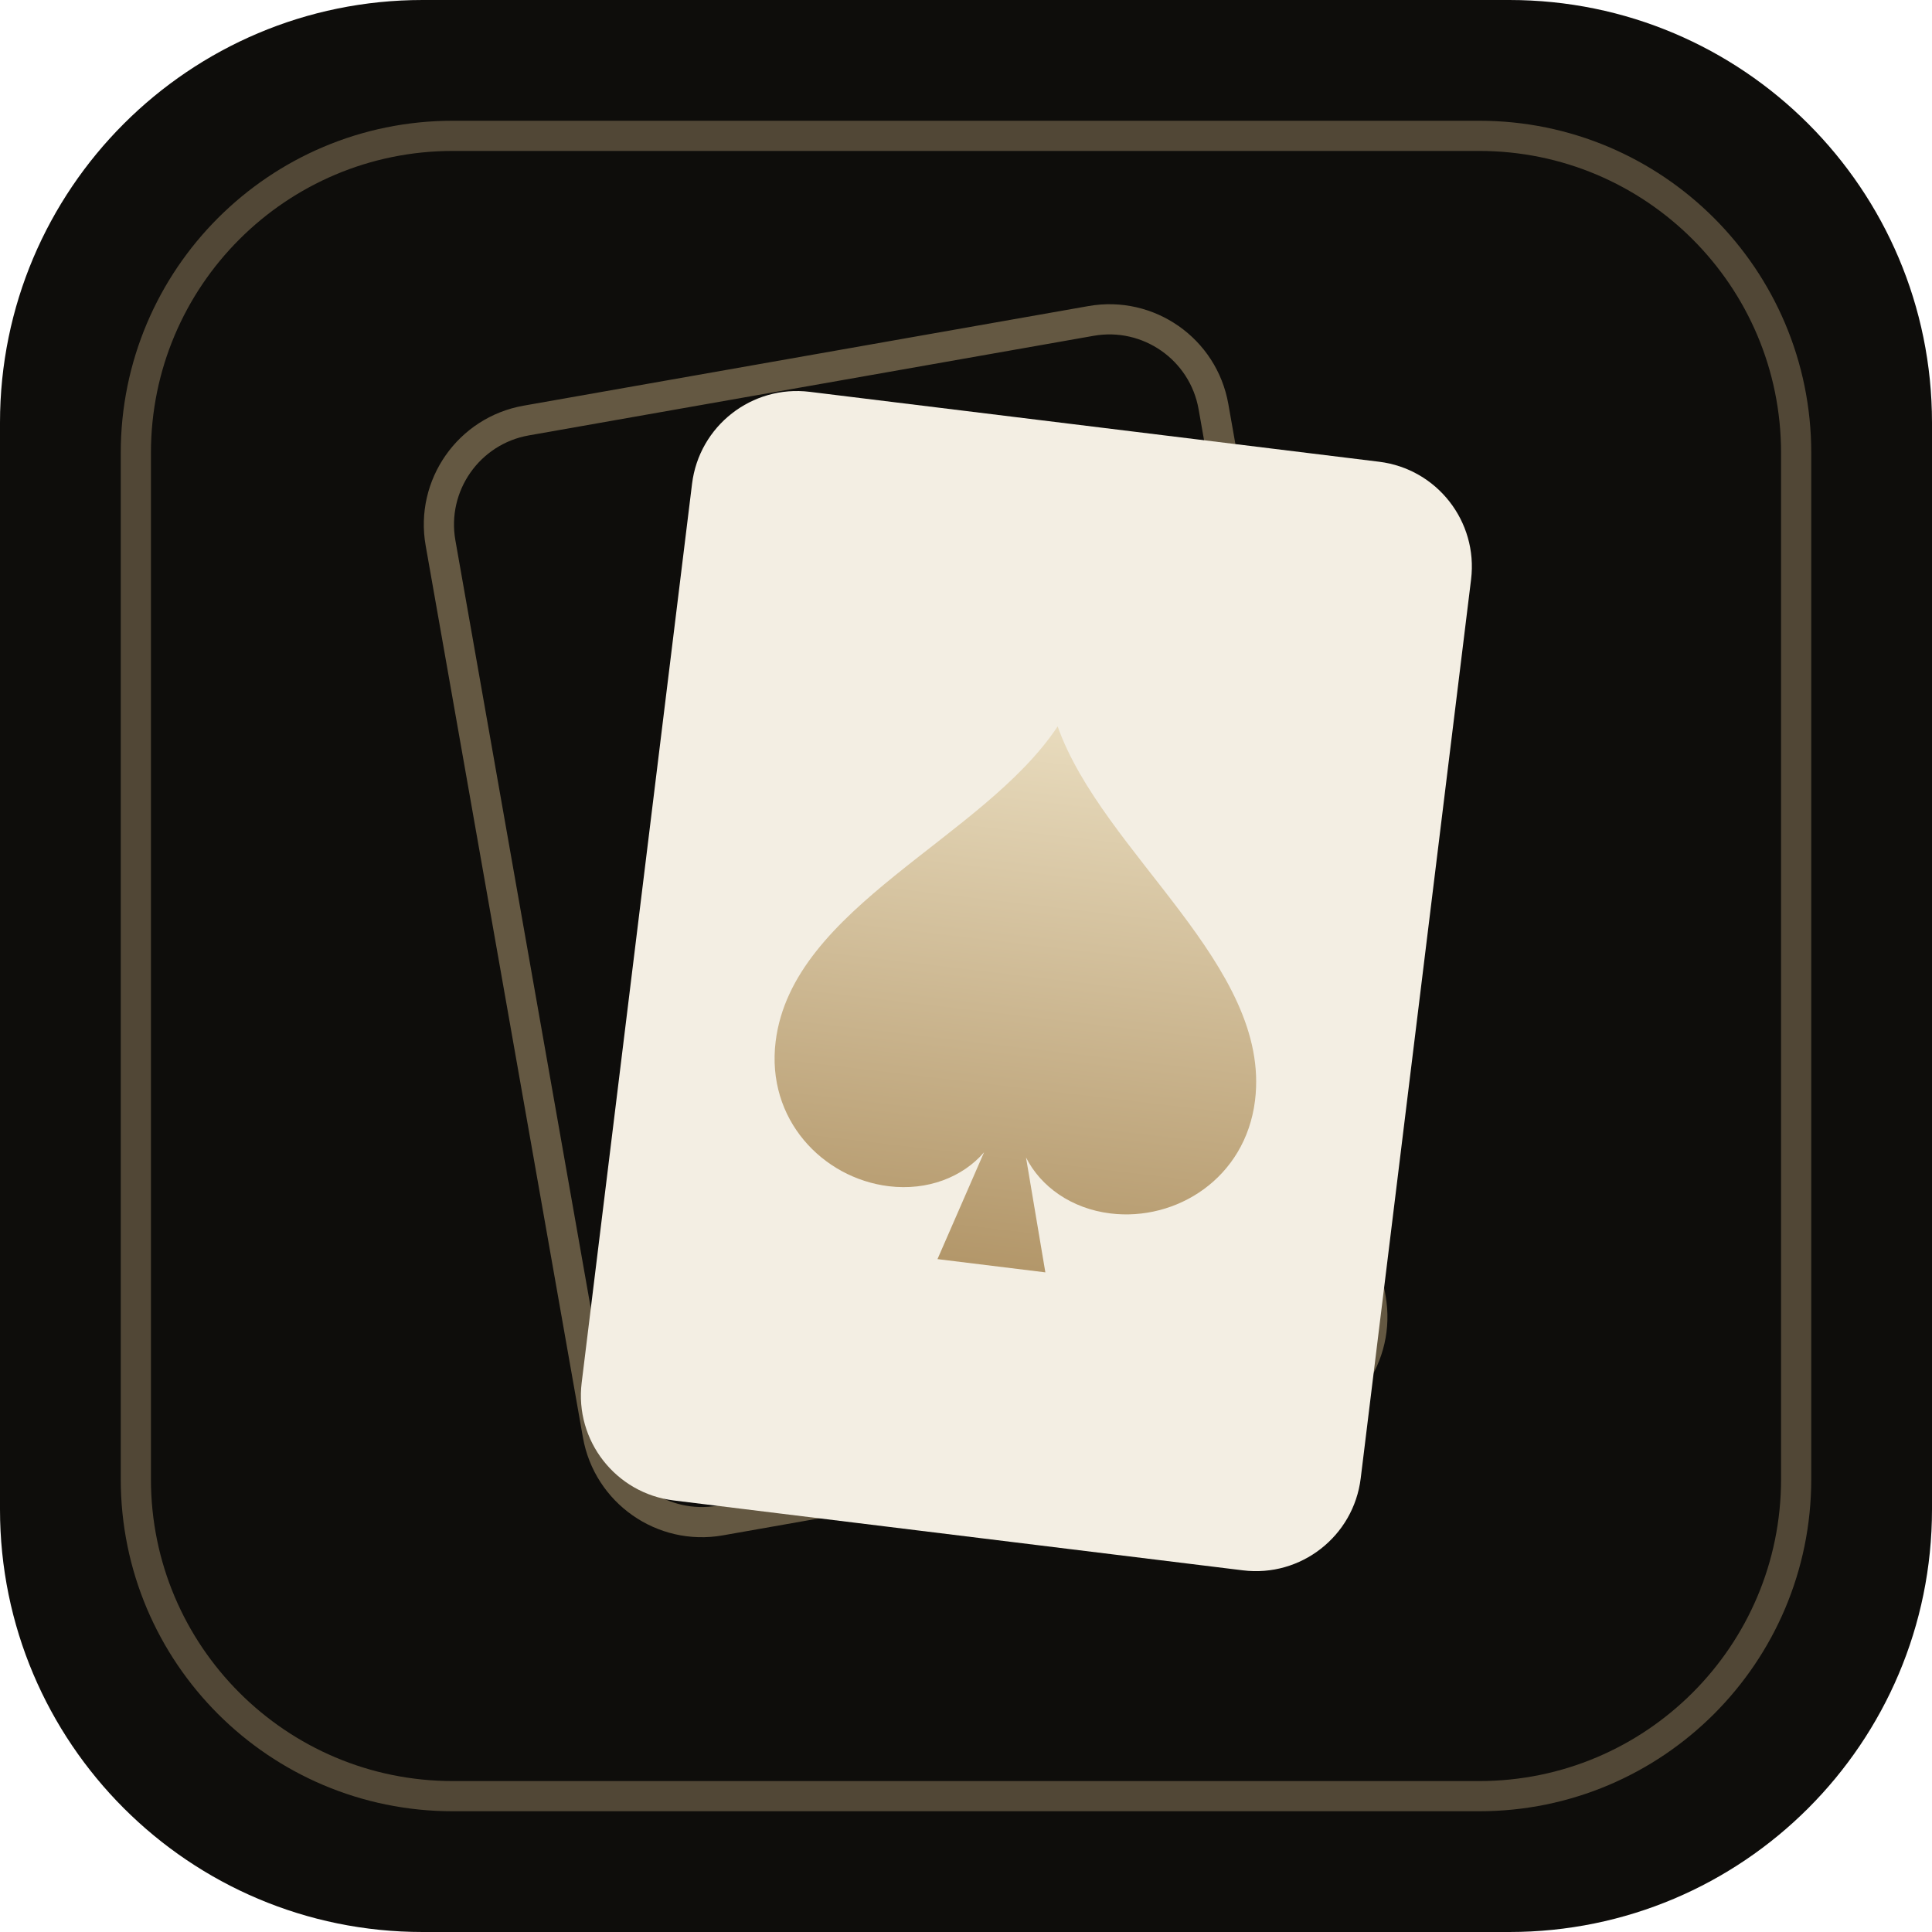
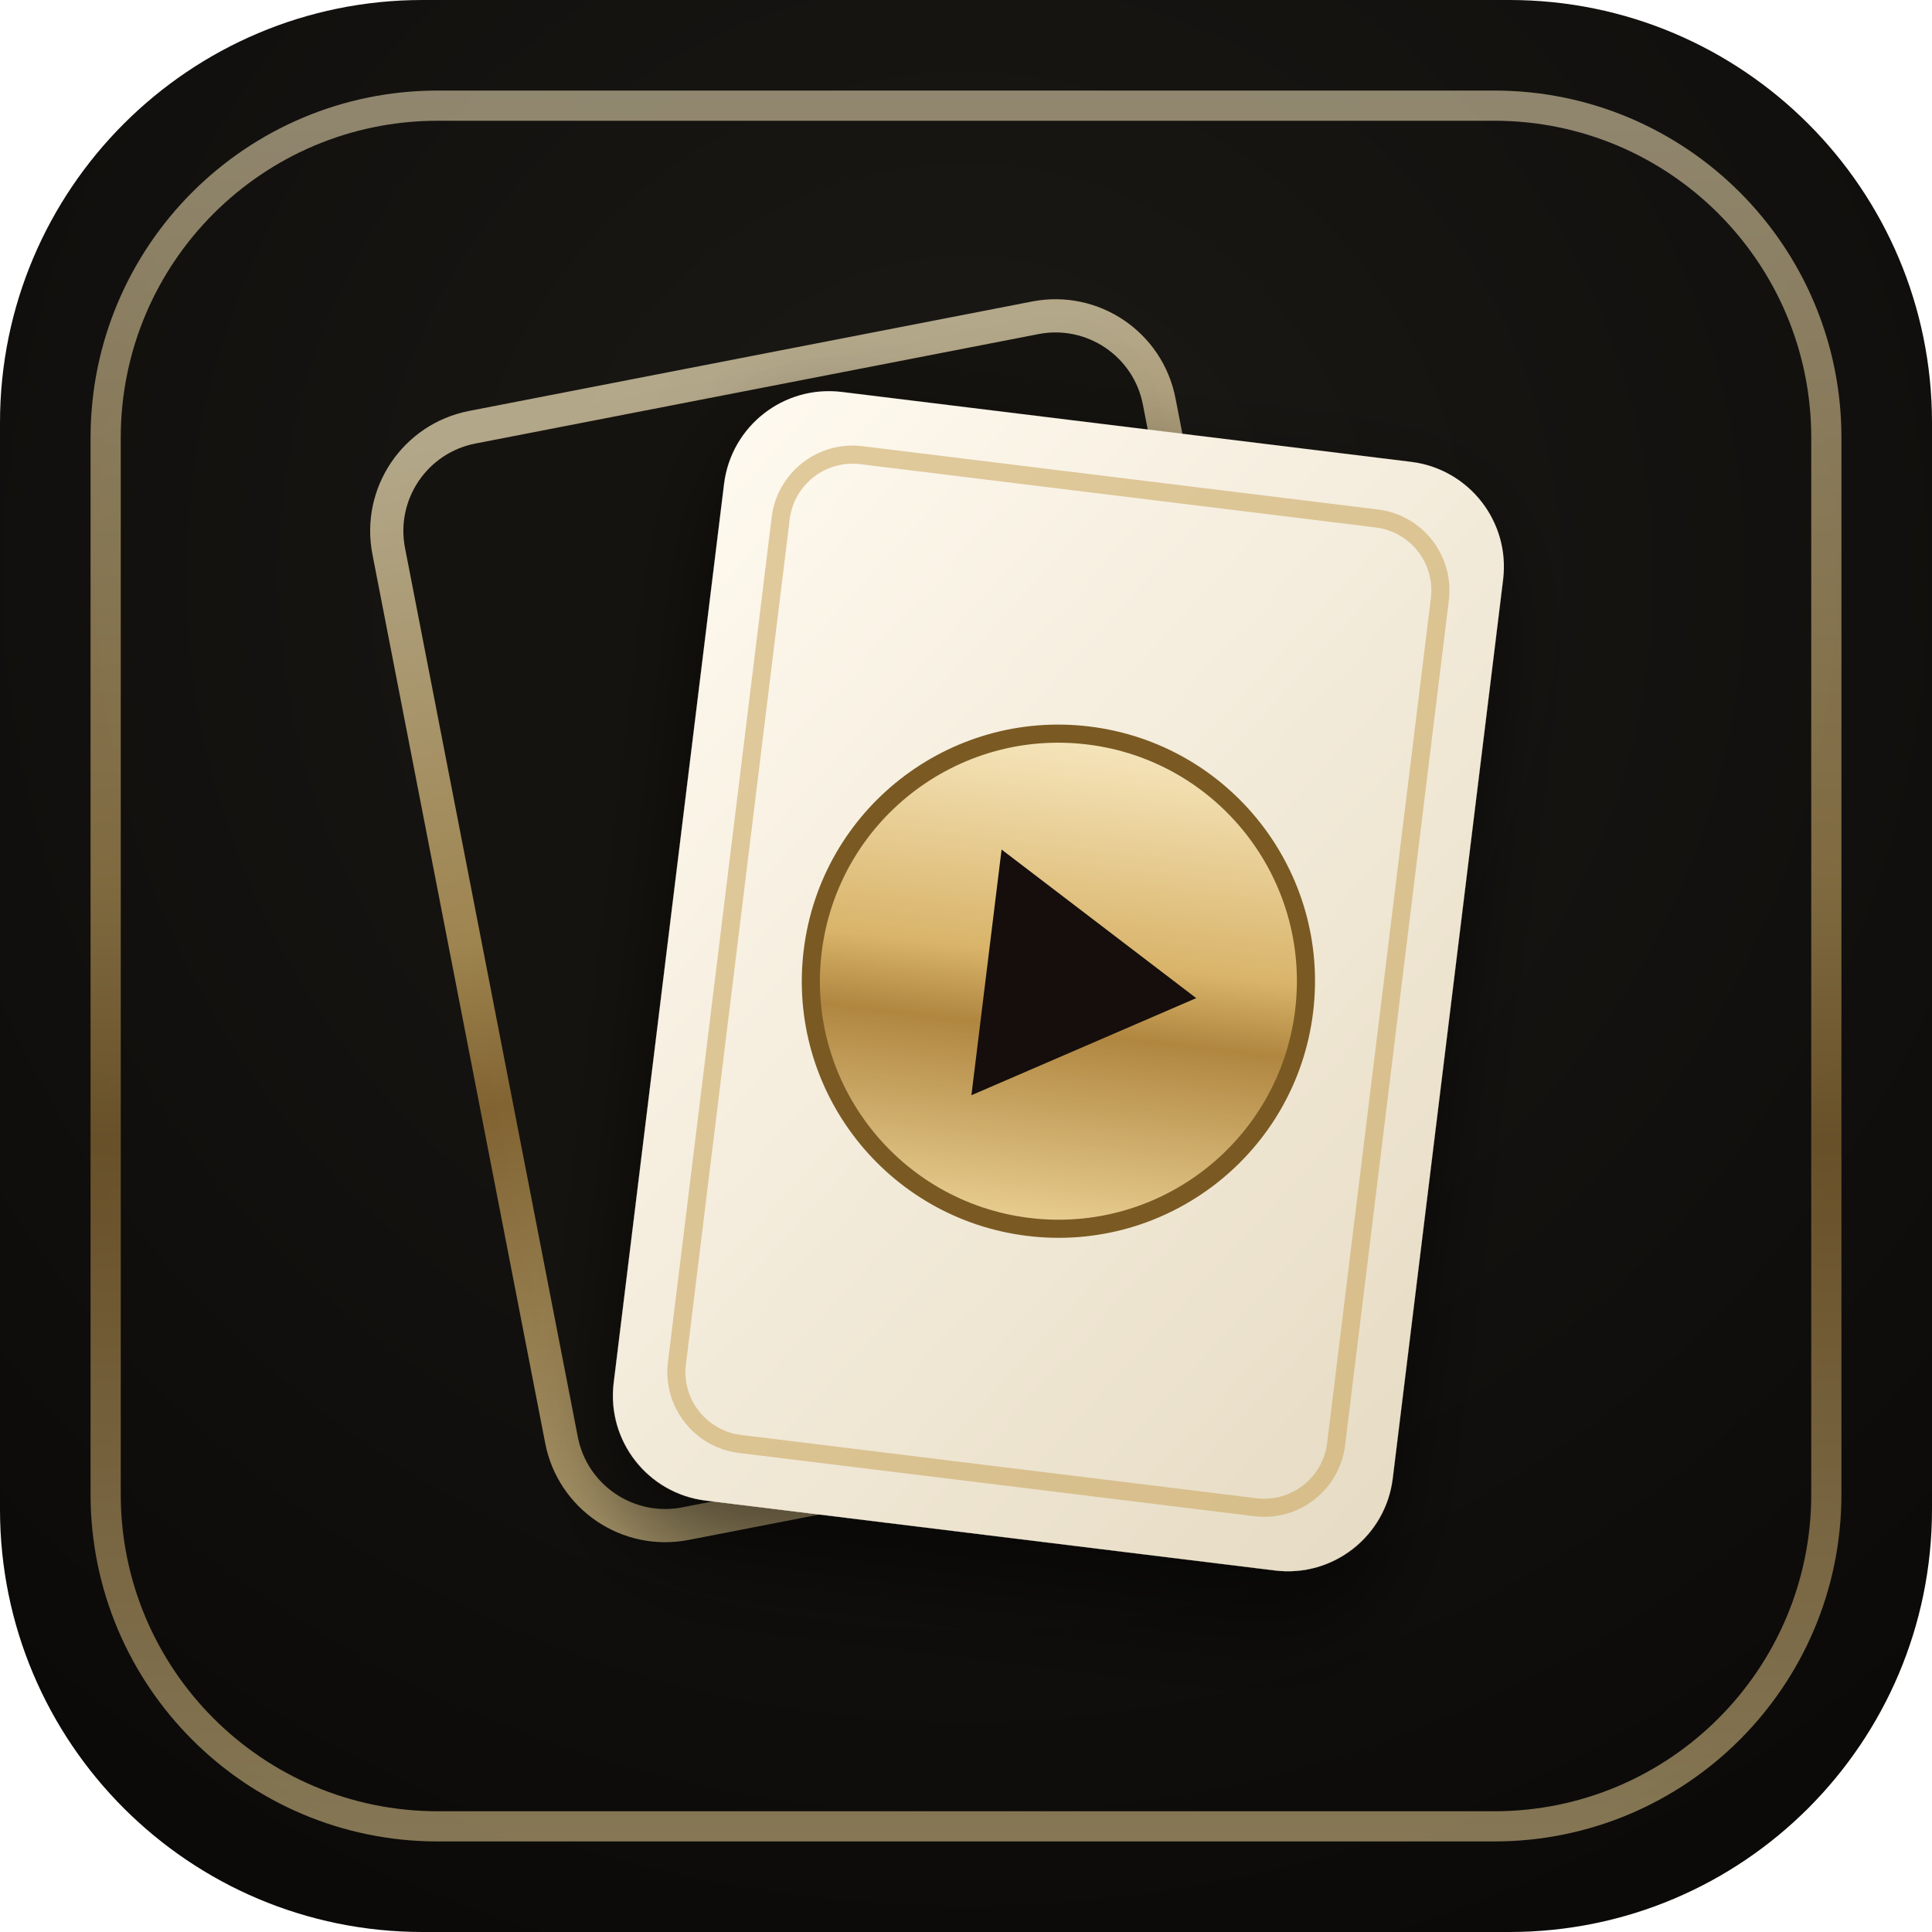
<svg xmlns="http://www.w3.org/2000/svg" viewBox="0 0 64 64">
  <defs>
-     <linearGradient id="g" x1="0" y1="0" x2="0" y2="1">
-       <stop offset="0" stop-color="#e8dbbd" />
-       <stop offset="1" stop-color="#b3976a" />
+     <radialGradient id="bg" cx="50%" cy="30%" r="80%">
+       <stop offset="0" stop-color="#1c1a16" />
+       <stop offset="1" stop-color="#0a0908" />
+     </radialGradient>
+     <linearGradient id="gold" x1="0" y1="0" x2="0" y2="1">
+       <stop offset="0" stop-color="#f6e6bd" />
+       <stop offset=".45" stop-color="#d9b46a" />
+       <stop offset=".6" stop-color="#b08640" />
+       <stop offset="1" stop-color="#e9cf92" />
    </linearGradient>
+     <linearGradient id="card" x1="0" y1="0" x2="1" y2="1">
+       <stop offset="0" stop-color="#fffaf0" />
+       <stop offset="1" stop-color="#e6dbc3" />
+     </linearGradient>
+     <filter id="sh" x="-30%" y="-30%" width="160%" height="160%">
+       <feDropShadow dx="0" dy="1.6" stdDeviation="1.6" flood-color="#000" flood-opacity=".55" />
+     </filter>
  </defs>
-   <rect width="64" height="64" rx="14" fill="#0e0d0b" />
-   <rect x="4.5" y="4.5" width="55" height="55" rx="10.5" fill="none" stroke="#cdb487" stroke-opacity=".35" />
-   <rect x="17" y="12" width="26" height="37" rx="3.5" fill="none" stroke="#cdb487" stroke-opacity=".45" transform="rotate(-10 30 30.5)" />
-   <rect x="21" y="14" width="26" height="37" rx="3.5" fill="#f3eee3" transform="rotate(7 34 32.5)" />
-   <path transform="rotate(7 34 32.5) translate(34 33)" d="M0-9C-2-5-8-2-8 2.5c0 2.6 2.1 4.3 4.3 4.3 1.3 0 2.4-.6 3-1.5L-1.8 9h3.6L.7 5.3c.6.9 1.7 1.5 3 1.5 2.2 0 4.3-1.7 4.3-4.3C8-2 2-5 0-9z" fill="url(#g)" />
+   <rect width="64" height="64" rx="14" fill="url(#bg)" />
+   <rect x="3.5" y="3.5" width="57" height="57" rx="11" fill="none" stroke="url(#gold)" stroke-opacity=".55" stroke-width="1" />
+   <rect x="15.5" y="12" width="26" height="37" rx="3.5" fill="#15130f" stroke="url(#gold)" stroke-opacity=".7" stroke-width="1.1" transform="rotate(-11 28.5 30.5)" />
+   <g filter="url(#sh)" transform="rotate(7 35 33)">
+     <rect x="22" y="14" width="26" height="37" rx="3.5" fill="url(#card)" />
+     <rect x="24" y="16" width="22" height="33" rx="2.4" fill="none" stroke="#c9a35a" stroke-opacity=".55" stroke-width=".6" />
+     <circle cx="35" cy="32.5" r="8.2" fill="url(#gold)" />
+     <circle cx="35" cy="32.5" r="8.2" fill="none" stroke="#7a5a24" stroke-width=".6" />
+     <path d="M32.6 28.4 L39.6 32.5 L32.6 36.6 Z" fill="#14110d" />
+   </g>
</svg>
